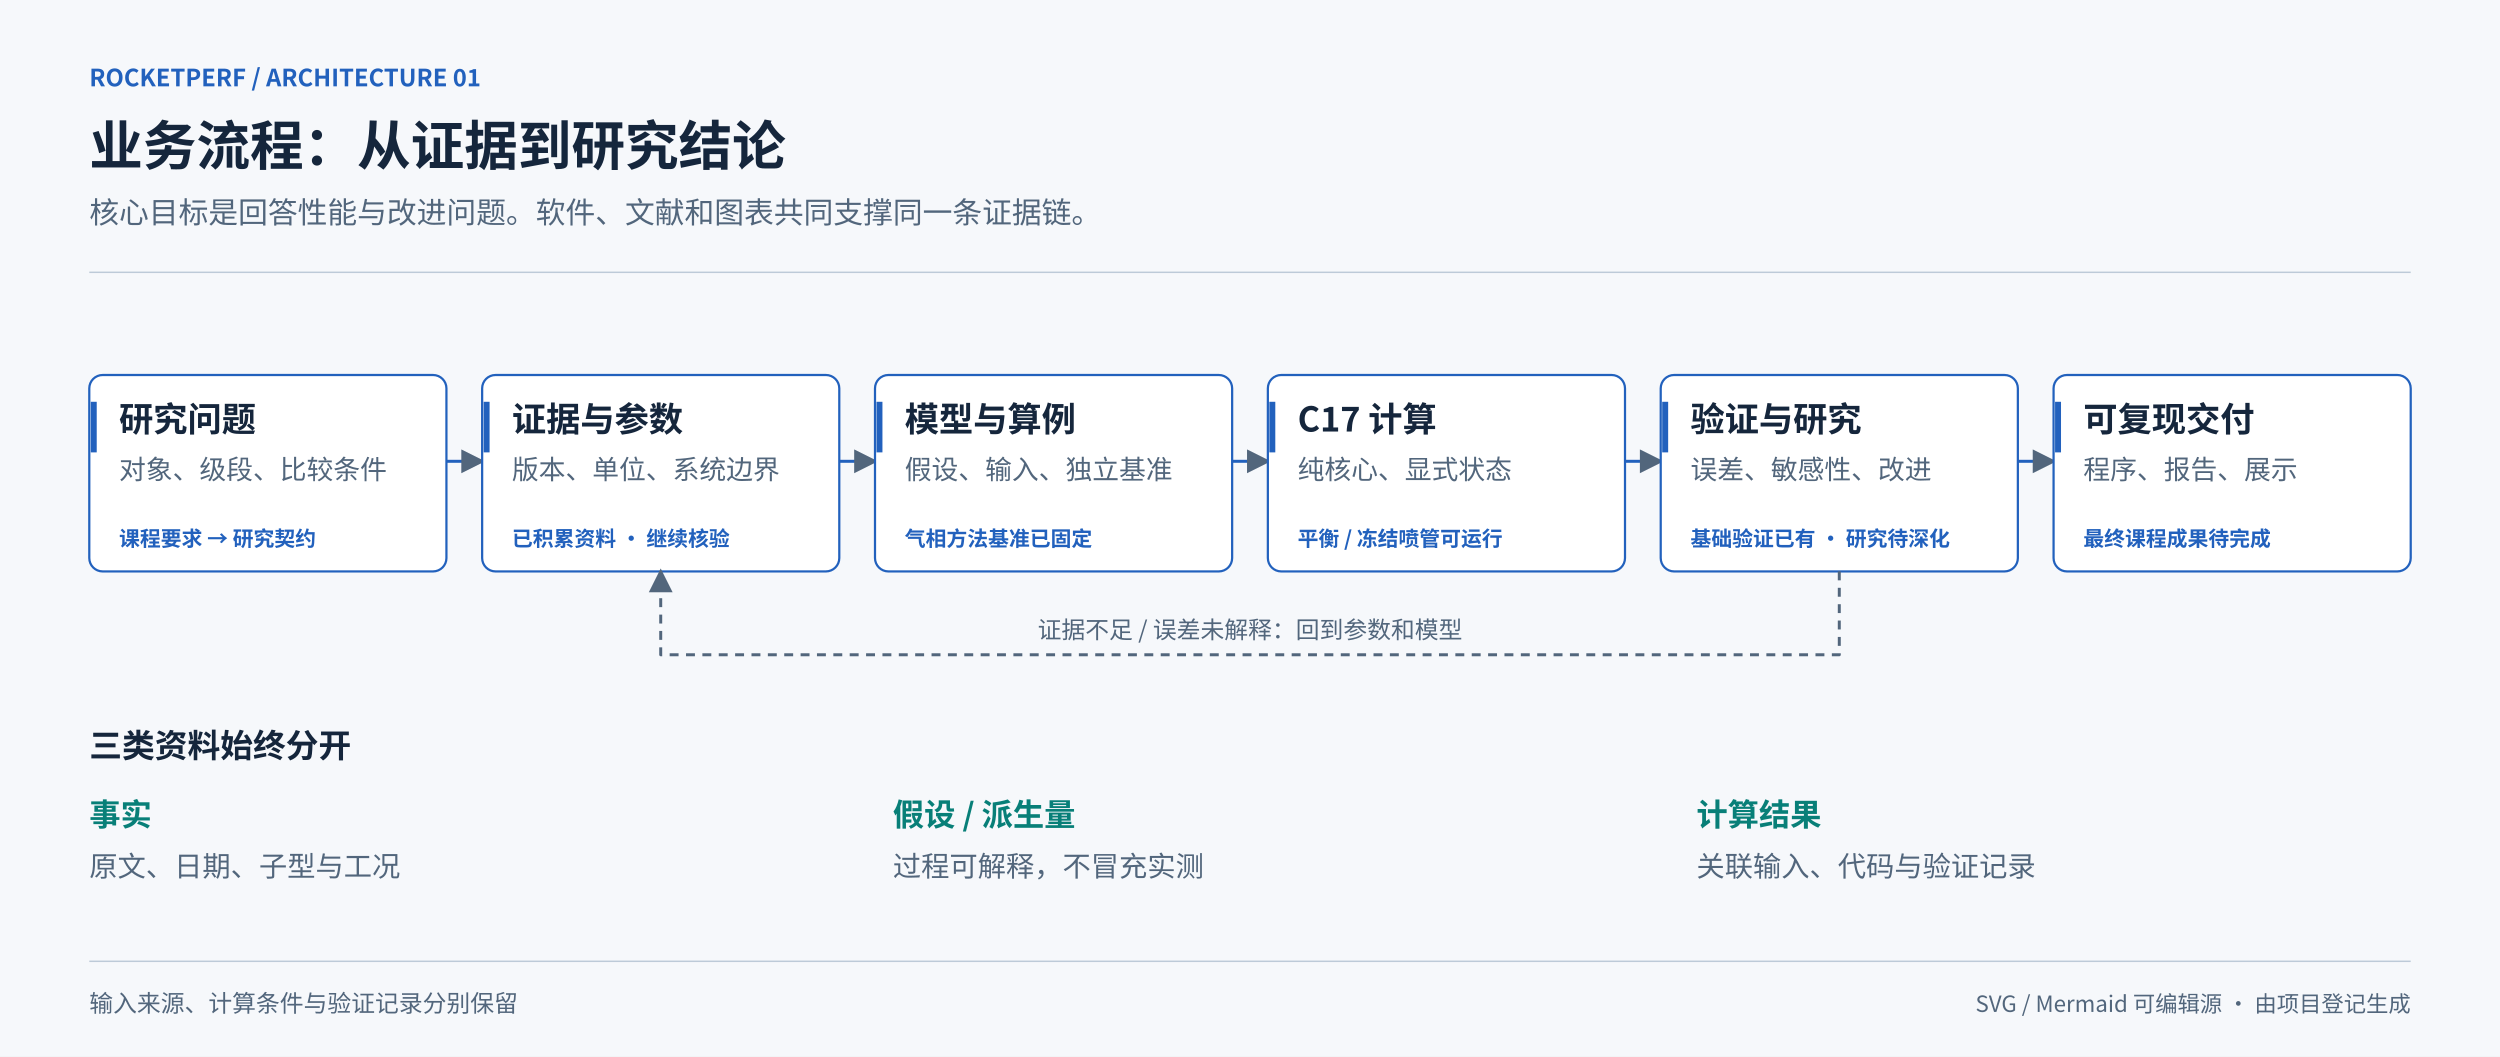
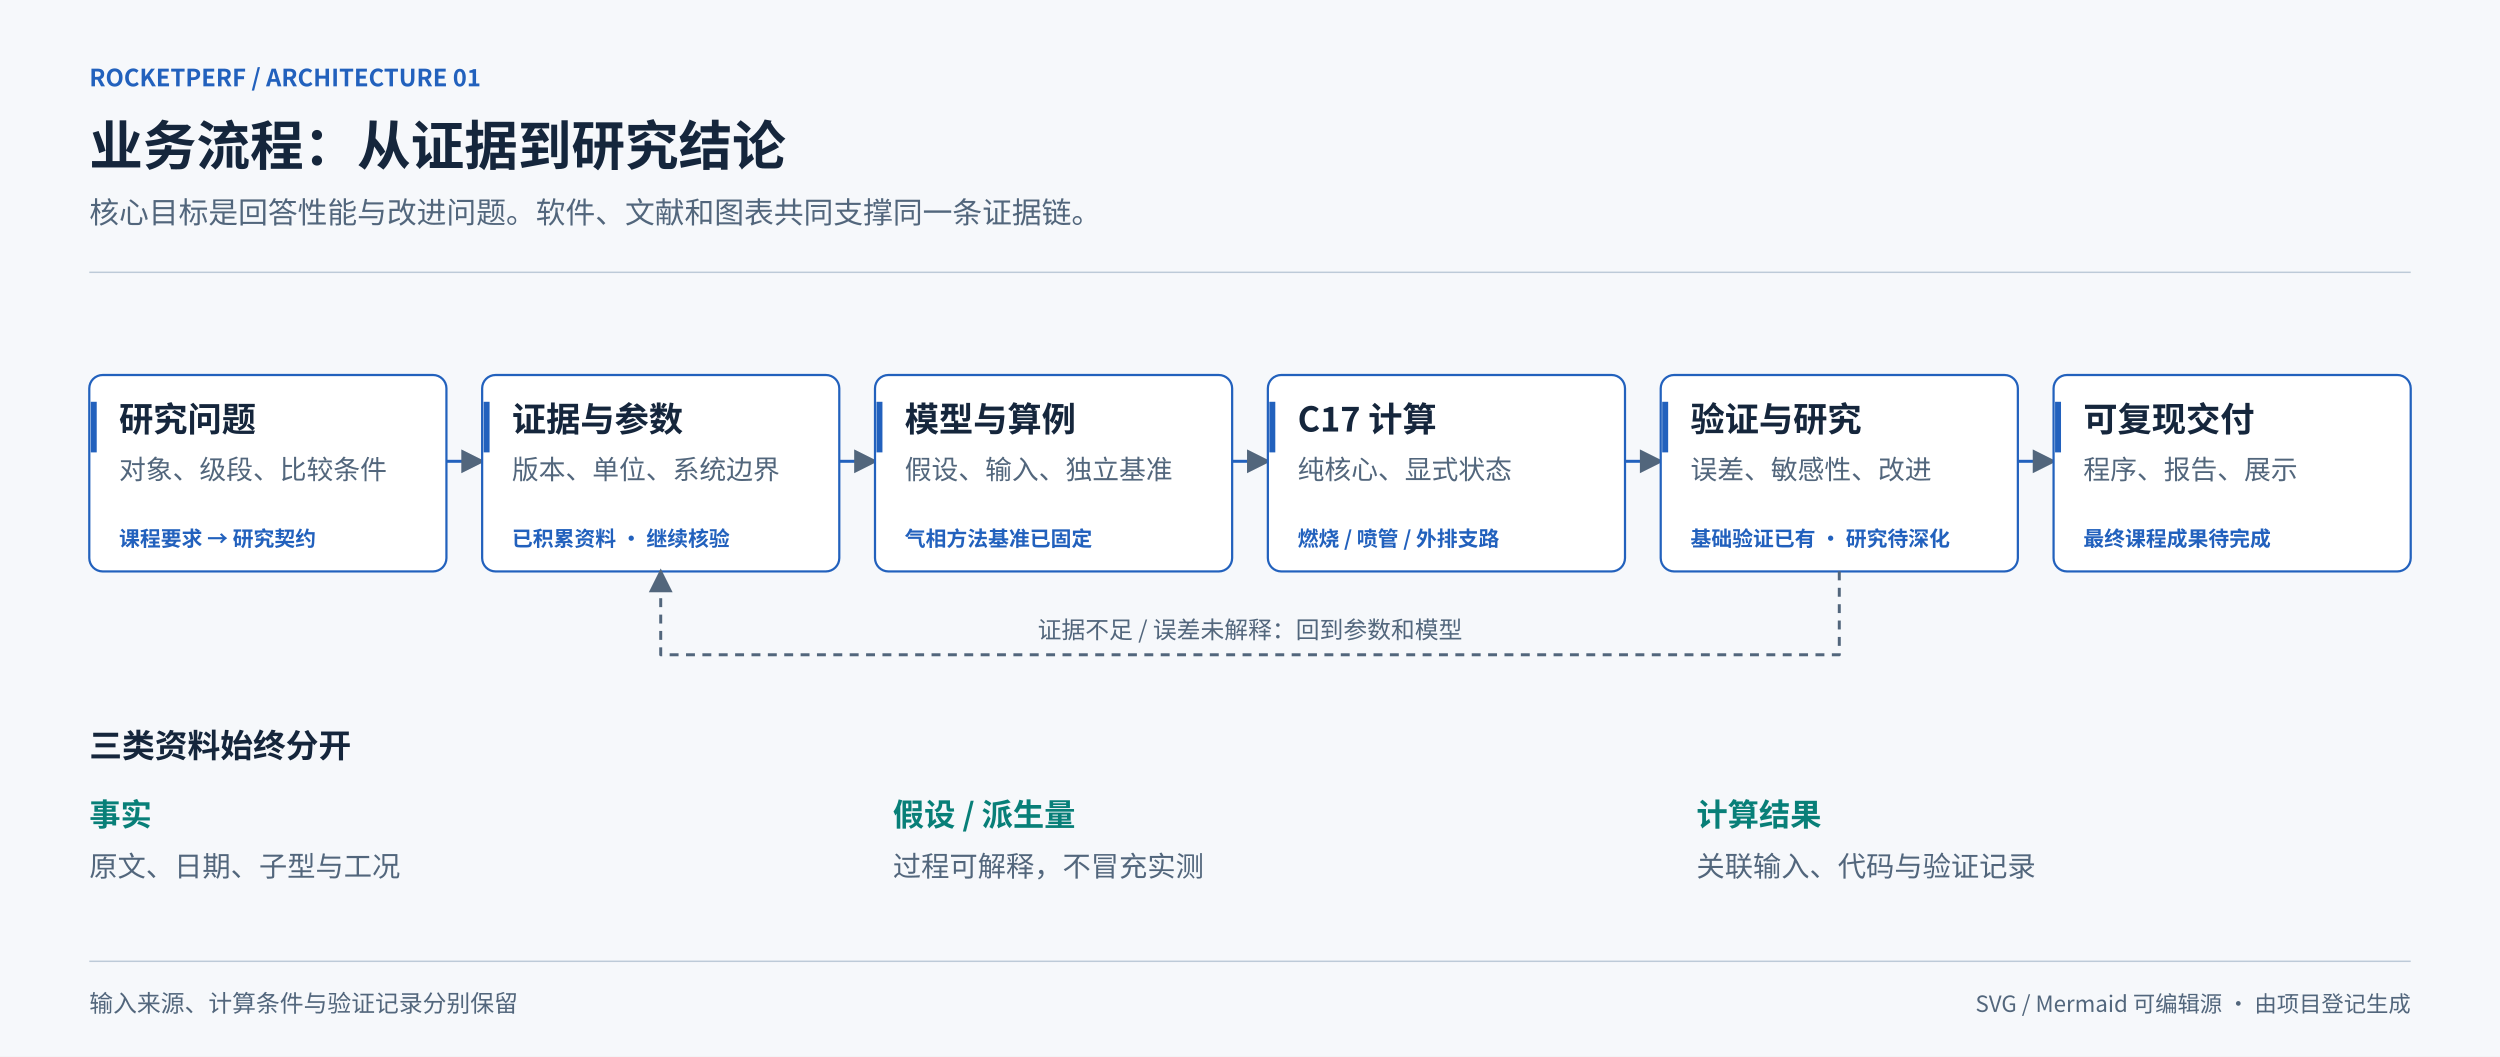
<svg xmlns="http://www.w3.org/2000/svg" width="1680" height="710" viewBox="0 0 1680 710" role="img" aria-labelledby="title-01 desc-01">
  <defs>
    <marker id="arrow-01" markerWidth="8" markerHeight="8" refX="7" refY="4" orient="auto">
      <path d="M0,0 L8,4 L0,8 Z" fill="#52667c" />
    </marker>
  </defs>
  <g font-family="Microsoft YaHei,Noto Sans CJK SC,Arial,sans-serif">
    <rect width="1680" height="710" fill="#f6f8fb" />
    <text x="60" y="58" font-size="16" fill="#2261bd" font-weight="650" text-anchor="start">ROCKETPERF  /  ARCHITECTURE 01</text>
    <text x="60" y="111" font-size="36" fill="#15263c" font-weight="700" text-anchor="start">业务流程：从证据到研究结论</text>
    <text x="60" y="150" font-size="20" fill="#52667c" font-weight="400" text-anchor="start">核心目标是回答性能与改进问题。软件、文献和图表共同支撑同一条证据链。</text>
    <line x1="60" y1="183" x2="1620" y2="183" stroke="#bdcad8" />
    <g>
      <rect x="60" y="252" width="240" height="132" rx="9" fill="#ffffff" stroke="#2261bd" stroke-width="1.5" />
      <rect x="61" y="270" width="4" height="34" fill="#2261bd" />
      <text x="80" y="290" font-size="23" fill="#15263c" font-weight="650" text-anchor="start">研究问题</text>
      <text x="80" y="322" font-size="18" fill="#52667c" font-weight="400" text-anchor="start">对象、级段、比较条件</text>
      <text x="80" y="367" font-size="14" fill="#2261bd" font-weight="600" text-anchor="start">课程要求 → 研究契约</text>
    </g>
    <polyline points="300,310 324,310" fill="none" stroke="#2261bd" stroke-width="2" stroke-linejoin="round" marker-end="url(#arrow-01)" />
    <g>
      <rect x="324" y="252" width="240" height="132" rx="9" fill="#ffffff" stroke="#2261bd" stroke-width="1.5" />
      <rect x="325" y="270" width="4" height="34" fill="#2261bd" />
      <text x="344" y="290" font-size="23" fill="#15263c" font-weight="650" text-anchor="start">证据与参数</text>
      <text x="344" y="322" font-size="18" fill="#52667c" font-weight="400" text-anchor="start">版本、单位、系统边界</text>
      <text x="344" y="367" font-size="14" fill="#2261bd" font-weight="600" text-anchor="start">已积累资料 · 继续核验</text>
    </g>
    <polyline points="564,310 588,310" fill="none" stroke="#2261bd" stroke-width="2" stroke-linejoin="round" marker-end="url(#arrow-01)" />
    <g>
      <rect x="588" y="252" width="240" height="132" rx="9" fill="#ffffff" stroke="#2261bd" stroke-width="1.5" />
      <rect x="589" y="270" width="4" height="34" fill="#2261bd" />
      <text x="608" y="290" font-size="23" fill="#15263c" font-weight="650" text-anchor="start">模型与算例</text>
      <text x="608" y="322" font-size="18" fill="#52667c" font-weight="400" text-anchor="start">假设、输入、独立基准</text>
      <text x="608" y="367" font-size="14" fill="#2261bd" font-weight="600" text-anchor="start">气相方法基准已固定</text>
    </g>
    <polyline points="828,310 852,310" fill="none" stroke="#2261bd" stroke-width="2" stroke-linejoin="round" marker-end="url(#arrow-01)" />
    <g>
      <rect x="852" y="252" width="240" height="132" rx="9" fill="#ffffff" stroke="#2261bd" stroke-width="1.5" />
      <rect x="853" y="270" width="4" height="34" fill="#2261bd" />
      <text x="872" y="290" font-size="23" fill="#15263c" font-weight="650" text-anchor="start">C17 计算</text>
      <text x="872" y="322" font-size="18" fill="#52667c" font-weight="400" text-anchor="start">纯核心、显式状态</text>
-       <text x="872" y="367" font-size="14" fill="#2261bd" font-weight="600" text-anchor="start">平衡 / 冻结喷管可运行</text>
+       <text x="872" y="367" font-size="14" fill="#2261bd" font-weight="600" text-anchor="start">燃烧 / 喷管 / 外排支路</text>
    </g>
    <polyline points="1092,310 1116,310" fill="none" stroke="#2261bd" stroke-width="2" stroke-linejoin="round" marker-end="url(#arrow-01)" />
    <g>
      <rect x="1116" y="252" width="240" height="132" rx="9" fill="#ffffff" stroke="#2261bd" stroke-width="1.5" />
      <rect x="1117" y="270" width="4" height="34" fill="#2261bd" />
      <text x="1136" y="290" font-size="23" fill="#15263c" font-weight="650" text-anchor="start">验证与研究</text>
      <text x="1136" y="322" font-size="18" fill="#52667c" font-weight="400" text-anchor="start">误差、敏感性、改进</text>
      <text x="1136" y="367" font-size="14" fill="#2261bd" font-weight="600" text-anchor="start">基础验证已有 · 研究待深化</text>
    </g>
    <polyline points="1356,310 1380,310" fill="none" stroke="#2261bd" stroke-width="2" stroke-linejoin="round" marker-end="url(#arrow-01)" />
    <g>
      <rect x="1380" y="252" width="240" height="132" rx="9" fill="#ffffff" stroke="#2261bd" stroke-width="1.5" />
      <rect x="1381" y="270" width="4" height="34" fill="#2261bd" />
      <text x="1400" y="290" font-size="23" fill="#15263c" font-weight="650" text-anchor="start">可复现交付</text>
      <text x="1400" y="322" font-size="18" fill="#52667c" font-weight="400" text-anchor="start">程序、报告、展示</text>
      <text x="1400" y="367" font-size="14" fill="#2261bd" font-weight="600" text-anchor="start">最终课程成果待完成</text>
    </g>
    <polyline points="1236,384 1236,440 444,440 444,384" fill="none" stroke="#52667c" stroke-width="2" stroke-linejoin="round" marker-end="url(#arrow-01)" stroke-dasharray="6 5" />
    <text x="840" y="429" font-size="16" fill="#52667c" font-weight="400" text-anchor="middle">证据不足 / 误差未解释：回到参数和模型</text>
    <text x="60" y="509" font-size="22" fill="#15263c" font-weight="650" text-anchor="start">三类资料始终分开</text>
    <text x="60" y="555" font-size="21" fill="#087f78" font-weight="650" text-anchor="start">事实</text>
    <text x="60" y="589" font-size="19" fill="#52667c" font-weight="400" text-anchor="start">原文、日期、子型与工况</text>
    <text x="600" y="555" font-size="21" fill="#087f78" font-weight="650" text-anchor="start">假设 / 派生量</text>
    <text x="600" y="589" font-size="19" fill="#52667c" font-weight="400" text-anchor="start">过程可解释，不冒充实测</text>
    <text x="1140" y="555" font-size="21" fill="#087f78" font-weight="650" text-anchor="start">计算结果</text>
    <text x="1140" y="589" font-size="19" fill="#52667c" font-weight="400" text-anchor="start">关联输入、代码与验证记录</text>
    <line x1="60" y1="646" x2="1620" y2="646" stroke="#bdcad8" />
    <text x="60" y="680" font-size="16" fill="#52667c" font-weight="400" text-anchor="start">输入来源、计算条件与验证记录分别保留</text>
    <text x="1620" y="680" font-size="15" fill="#52667c" font-weight="400" text-anchor="end">SVG / Mermaid 可编辑源 · 由项目登记生成</text>
  </g>
</svg>
